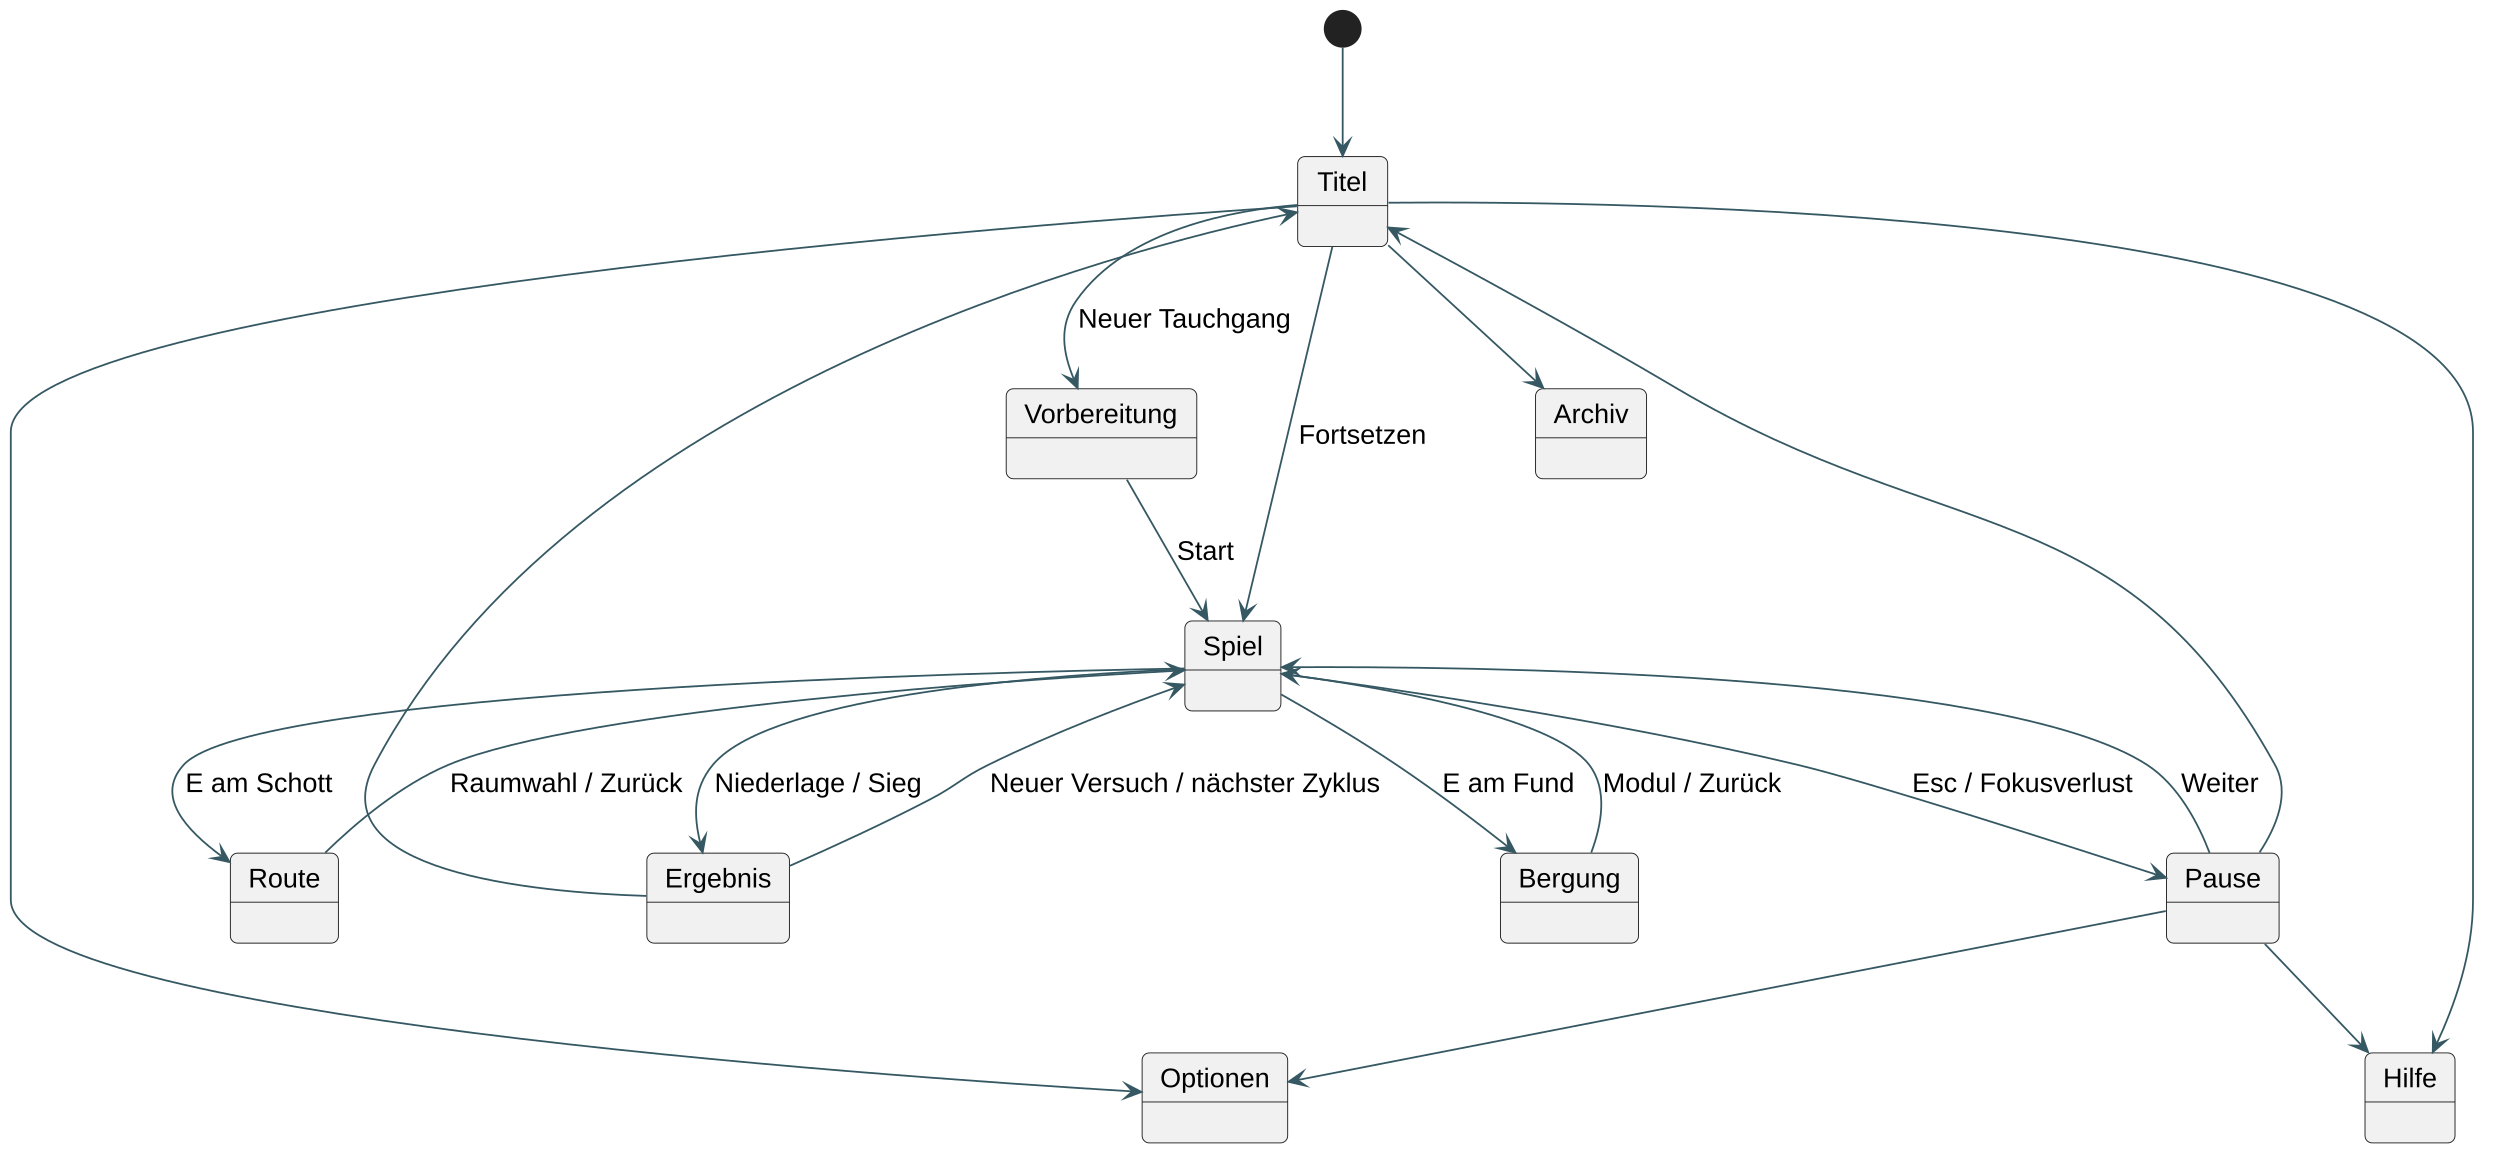
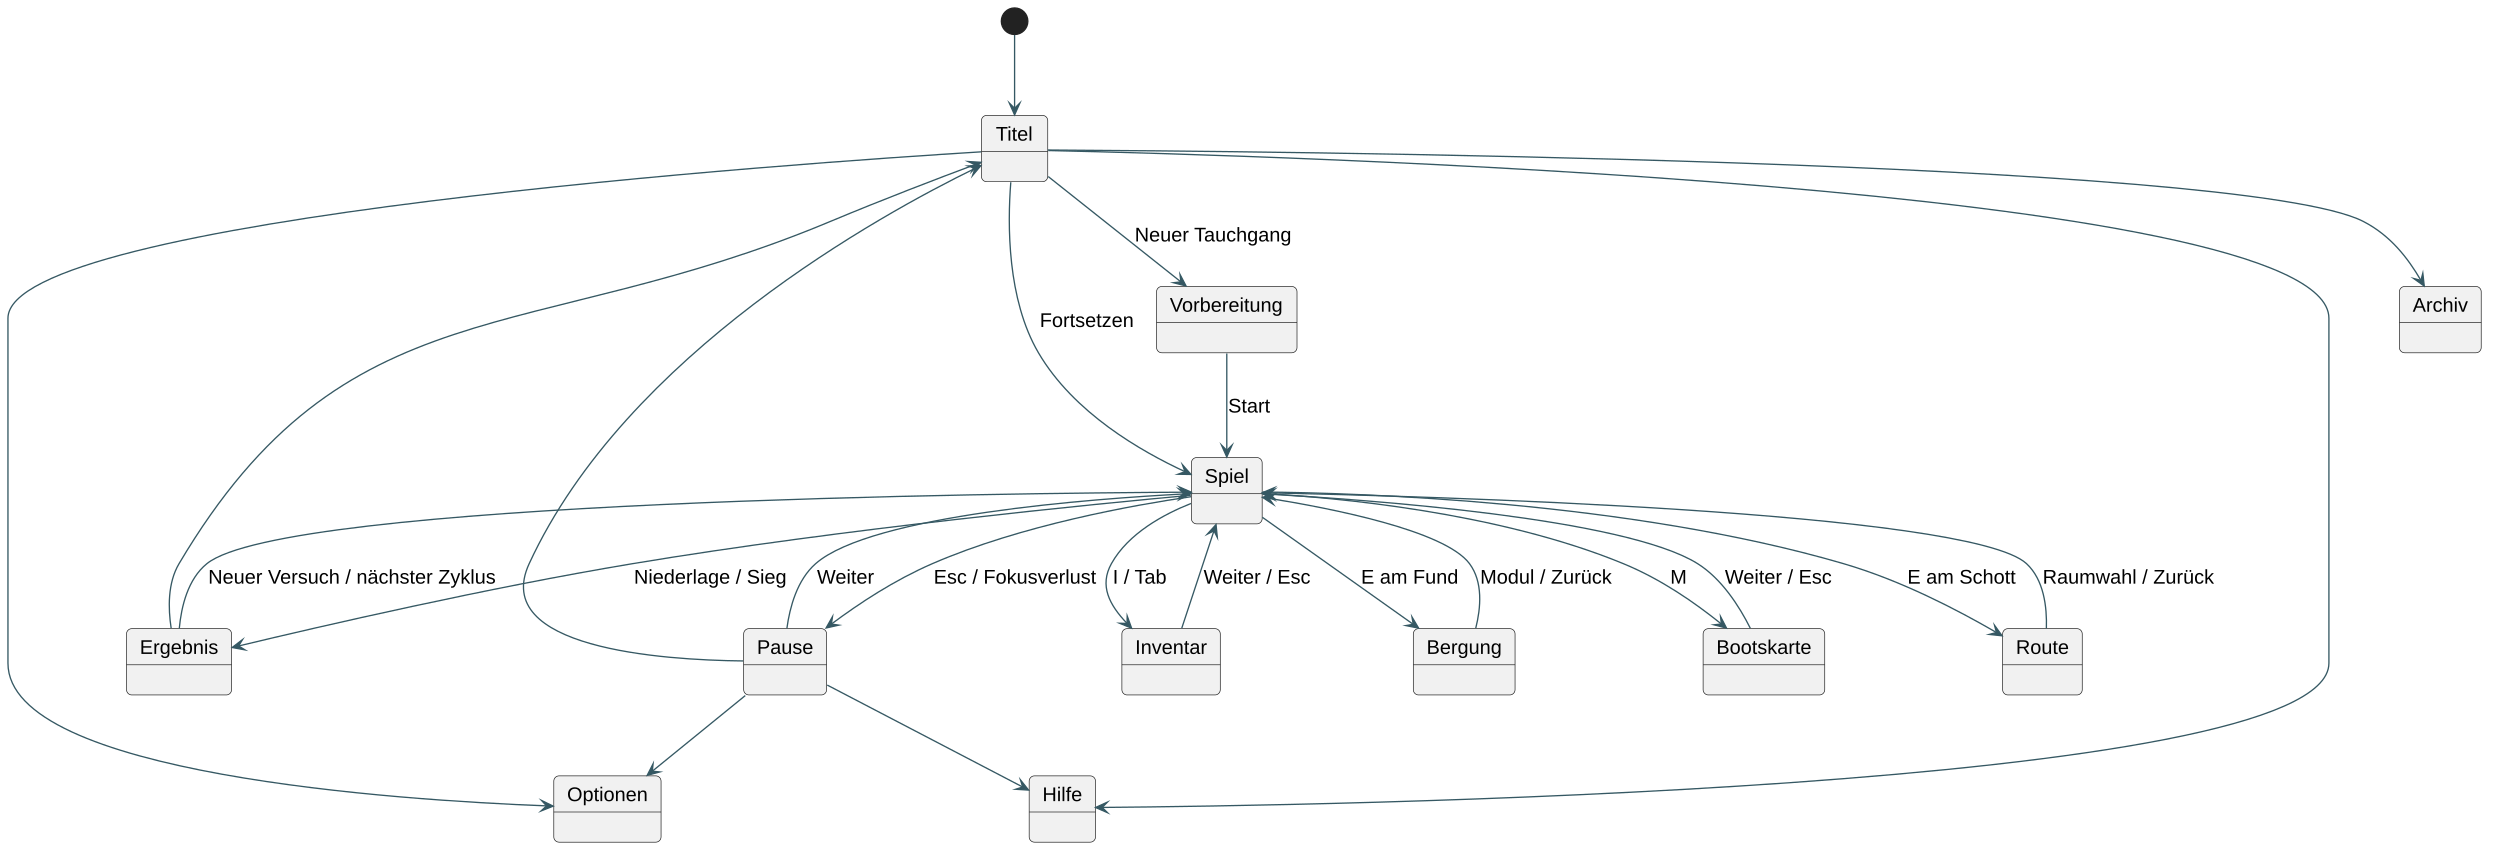
- <svg xmlns="http://www.w3.org/2000/svg" version="1.1" data-diagram-type="STATE" style="width:1389px;height:649px;background:#FFFFFF;" width="1389px" height="649px" viewBox="0 0 1389 649" zoomAndPan="magnify" preserveAspectRatio="none" contentStyleType="text/css">
+ <svg xmlns="http://www.w3.org/2000/svg" version="1.1" data-diagram-type="STATE" style="width:1885px;height:649px;background:#FFFFFF;" width="1885px" height="649px" viewBox="0 0 1885 649" zoomAndPan="magnify" preserveAspectRatio="none" contentStyleType="text/css">
  <defs />
  <g font-family="sans-serif" lengthAdjust="spacing">
    <g class="start_entity" data-qualified-name=".start." id="ent0001" data-source-line="17">
-       <ellipse cx="746" cy="16" rx="10" ry="10" fill="#222" style="stroke:#222;stroke-width:1;" />
+       <ellipse cx="765" cy="16" rx="10" ry="10" fill="#222" style="stroke:#222;stroke-width:1;" />
    </g>
    <g class="entity" data-qualified-name="Titel" id="ent0002" data-source-line="17">
-       <rect x="721" y="87" width="50" height="50" fill="#F1F1F1" style="stroke:#181818;stroke-width:0.5;" rx="4" ry="4" />
-       <line x1="721" y1="114.249" x2="771" y2="114.249" style="stroke:#181818;stroke-width:0.5;" />
-       <text x="731.831" y="106.07" fill="#000" font-size="15" textLength="28.337" font-family="Arial">Titel</text>
+       <rect x="740" y="87" width="50" height="50" fill="#F1F1F1" style="stroke:#181818;stroke-width:0.5;" rx="4" ry="4" />
+       <line x1="740" y1="114.249" x2="790" y2="114.249" style="stroke:#181818;stroke-width:0.5;" />
+       <text x="750.831" y="106.07" fill="#000" font-size="15" textLength="28.337" font-family="Arial">Titel</text>
    </g>
    <g class="entity" data-qualified-name="Vorbereitung" id="ent0004" data-source-line="18">
-       <rect x="559.05" y="216" width="105.891" height="50" fill="#F1F1F1" style="stroke:#181818;stroke-width:0.5;" rx="4" ry="4" />
-       <line x1="559.05" y1="243.249" x2="664.941" y2="243.249" style="stroke:#181818;stroke-width:0.5;" />
-       <text x="569.05" y="235.07" fill="#000" font-size="15" textLength="85.891" font-family="Arial">Vorbereitung</text>
+       <rect x="872.05" y="216" width="105.891" height="50" fill="#F1F1F1" style="stroke:#181818;stroke-width:0.5;" rx="4" ry="4" />
+       <line x1="872.05" y1="243.249" x2="977.941" y2="243.249" style="stroke:#181818;stroke-width:0.5;" />
+       <text x="882.05" y="235.07" fill="#000" font-size="15" textLength="85.891" font-family="Arial">Vorbereitung</text>
    </g>
    <g class="entity" data-qualified-name="Spiel" id="ent0006" data-source-line="19">
-       <rect x="658.32" y="345" width="53.354" height="50" fill="#F1F1F1" style="stroke:#181818;stroke-width:0.5;" rx="4" ry="4" />
-       <line x1="658.32" y1="372.249" x2="711.674" y2="372.249" style="stroke:#181818;stroke-width:0.5;" />
-       <text x="668.32" y="364.07" fill="#000" font-size="15" textLength="33.354" font-family="Arial">Spiel</text>
+       <rect x="898.32" y="345" width="53.354" height="50" fill="#F1F1F1" style="stroke:#181818;stroke-width:0.5;" rx="4" ry="4" />
+       <line x1="898.32" y1="372.249" x2="951.674" y2="372.249" style="stroke:#181818;stroke-width:0.5;" />
+       <text x="908.32" y="364.07" fill="#000" font-size="15" textLength="33.354" font-family="Arial">Spiel</text>
    </g>
    <g class="entity" data-qualified-name="Optionen" id="ent0009" data-source-line="21">
-       <rect x="634.56" y="585" width="80.879" height="50" fill="#F1F1F1" style="stroke:#181818;stroke-width:0.5;" rx="4" ry="4" />
-       <line x1="634.56" y1="612.249" x2="715.439" y2="612.249" style="stroke:#181818;stroke-width:0.5;" />
-       <text x="644.56" y="604.07" fill="#000" font-size="15" textLength="60.879" font-family="Arial">Optionen</text>
+       <rect x="417.56" y="585" width="80.879" height="50" fill="#F1F1F1" style="stroke:#181818;stroke-width:0.5;" rx="4" ry="4" />
+       <line x1="417.56" y1="612.249" x2="498.439" y2="612.249" style="stroke:#181818;stroke-width:0.5;" />
+       <text x="427.56" y="604.07" fill="#000" font-size="15" textLength="60.879" font-family="Arial">Optionen</text>
    </g>
    <g class="entity" data-qualified-name="Hilfe" id="ent0011" data-source-line="22">
-       <rect x="1314" y="585" width="50.007" height="50" fill="#F1F1F1" style="stroke:#181818;stroke-width:0.5;" rx="4" ry="4" />
-       <line x1="1314" y1="612.249" x2="1364.007" y2="612.249" style="stroke:#181818;stroke-width:0.5;" />
-       <text x="1324" y="604.07" fill="#000" font-size="15" textLength="30.007" font-family="Arial">Hilfe</text>
+       <rect x="776" y="585" width="50.007" height="50" fill="#F1F1F1" style="stroke:#181818;stroke-width:0.5;" rx="4" ry="4" />
+       <line x1="776" y1="612.249" x2="826.007" y2="612.249" style="stroke:#181818;stroke-width:0.5;" />
+       <text x="786" y="604.07" fill="#000" font-size="15" textLength="30.007" font-family="Arial">Hilfe</text>
    </g>
    <g class="entity" data-qualified-name="Archiv" id="ent0013" data-source-line="23">
-       <rect x="853.16" y="216" width="61.675" height="50" fill="#F1F1F1" style="stroke:#181818;stroke-width:0.5;" rx="4" ry="4" />
-       <line x1="853.16" y1="243.249" x2="914.835" y2="243.249" style="stroke:#181818;stroke-width:0.5;" />
-       <text x="863.16" y="235.07" fill="#000" font-size="15" textLength="41.675" font-family="Arial">Archiv</text>
+       <rect x="1809.16" y="216" width="61.675" height="50" fill="#F1F1F1" style="stroke:#181818;stroke-width:0.5;" rx="4" ry="4" />
+       <line x1="1809.16" y1="243.249" x2="1870.835" y2="243.249" style="stroke:#181818;stroke-width:0.5;" />
+       <text x="1819.16" y="235.07" fill="#000" font-size="15" textLength="41.675" font-family="Arial">Archiv</text>
    </g>
-     <g class="entity" data-qualified-name="Pause" id="ent0015" data-source-line="24">
-       <rect x="1203.73" y="474" width="62.532" height="50" fill="#F1F1F1" style="stroke:#181818;stroke-width:0.5;" rx="4" ry="4" />
-       <line x1="1203.73" y1="501.249" x2="1266.262" y2="501.249" style="stroke:#181818;stroke-width:0.5;" />
-       <text x="1213.73" y="493.07" fill="#000" font-size="15" textLength="42.532" font-family="Arial">Pause</text>
+     <g class="entity" data-qualified-name="Inventar" id="ent0015" data-source-line="24">
+       <rect x="845.9" y="474" width="74.199" height="50" fill="#F1F1F1" style="stroke:#181818;stroke-width:0.5;" rx="4" ry="4" />
+       <line x1="845.9" y1="501.249" x2="920.099" y2="501.249" style="stroke:#181818;stroke-width:0.5;" />
+       <text x="855.9" y="493.07" fill="#000" font-size="15" textLength="54.199" font-family="Arial">Inventar</text>
    </g>
-     <g class="entity" data-qualified-name="Bergung" id="ent0021" data-source-line="29">
-       <rect x="833.64" y="474" width="76.711" height="50" fill="#F1F1F1" style="stroke:#181818;stroke-width:0.5;" rx="4" ry="4" />
-       <line x1="833.64" y1="501.249" x2="910.351" y2="501.249" style="stroke:#181818;stroke-width:0.5;" />
-       <text x="843.64" y="493.07" fill="#000" font-size="15" textLength="56.711" font-family="Arial">Bergung</text>
+     <g class="entity" data-qualified-name="Bootskarte" id="ent0018" data-source-line="26">
+       <rect x="1284.15" y="474" width="91.704" height="50" fill="#F1F1F1" style="stroke:#181818;stroke-width:0.5;" rx="4" ry="4" />
+       <line x1="1284.15" y1="501.249" x2="1375.854" y2="501.249" style="stroke:#181818;stroke-width:0.5;" />
+       <text x="1294.15" y="493.07" fill="#000" font-size="15" textLength="71.704" font-family="Arial">Bootskarte</text>
    </g>
-     <g class="entity" data-qualified-name="Route" id="ent0024" data-source-line="31">
-       <rect x="127.99" y="474" width="60.027" height="50" fill="#F1F1F1" style="stroke:#181818;stroke-width:0.5;" rx="4" ry="4" />
-       <line x1="127.99" y1="501.249" x2="188.017" y2="501.249" style="stroke:#181818;stroke-width:0.5;" />
-       <text x="137.99" y="493.07" fill="#000" font-size="15" textLength="40.027" font-family="Arial">Route</text>
+     <g class="entity" data-qualified-name="Pause" id="ent0021" data-source-line="28">
+       <rect x="560.73" y="474" width="62.532" height="50" fill="#F1F1F1" style="stroke:#181818;stroke-width:0.5;" rx="4" ry="4" />
+       <line x1="560.73" y1="501.249" x2="623.262" y2="501.249" style="stroke:#181818;stroke-width:0.5;" />
+       <text x="570.73" y="493.07" fill="#000" font-size="15" textLength="42.532" font-family="Arial">Pause</text>
    </g>
-     <g class="entity" data-qualified-name="Ergebnis" id="ent0027" data-source-line="33">
-       <rect x="359.4" y="474" width="79.202" height="50" fill="#F1F1F1" style="stroke:#181818;stroke-width:0.5;" rx="4" ry="4" />
-       <line x1="359.4" y1="501.249" x2="438.602" y2="501.249" style="stroke:#181818;stroke-width:0.5;" />
-       <text x="369.4" y="493.07" fill="#000" font-size="15" textLength="59.202" font-family="Arial">Ergebnis</text>
+     <g class="entity" data-qualified-name="Bergung" id="ent0027" data-source-line="33">
+       <rect x="1065.64" y="474" width="76.711" height="50" fill="#F1F1F1" style="stroke:#181818;stroke-width:0.5;" rx="4" ry="4" />
+       <line x1="1065.64" y1="501.249" x2="1142.351" y2="501.249" style="stroke:#181818;stroke-width:0.5;" />
+       <text x="1075.64" y="493.07" fill="#000" font-size="15" textLength="56.711" font-family="Arial">Bergung</text>
+     </g>
+     <g class="entity" data-qualified-name="Route" id="ent0030" data-source-line="35">
+       <rect x="1509.99" y="474" width="60.027" height="50" fill="#F1F1F1" style="stroke:#181818;stroke-width:0.5;" rx="4" ry="4" />
+       <line x1="1509.99" y1="501.249" x2="1570.017" y2="501.249" style="stroke:#181818;stroke-width:0.5;" />
+       <text x="1519.99" y="493.07" fill="#000" font-size="15" textLength="40.027" font-family="Arial">Route</text>
+     </g>
+     <g class="entity" data-qualified-name="Ergebnis" id="ent0033" data-source-line="37">
+       <rect x="95.4" y="474" width="79.202" height="50" fill="#F1F1F1" style="stroke:#181818;stroke-width:0.5;" rx="4" ry="4" />
+       <line x1="95.4" y1="501.249" x2="174.602" y2="501.249" style="stroke:#181818;stroke-width:0.5;" />
+       <text x="105.4" y="493.07" fill="#000" font-size="15" textLength="59.202" font-family="Arial">Ergebnis</text>
    </g>
    <g class="link" data-entity-1="ent0001" data-entity-2="ent0002" id="lnk3" data-source-line="17" data-link-type="dependency">
-       <path d="M746,26.36 C746,40.29 746,61.95 746,81.65" style="stroke:#355863;stroke-width:1;" fill="none" id="*start*-to-Titel" />
-       <polygon points="746,86.65,750,77.65,746,81.65,742,77.65,746,86.65" fill="#355863" style="stroke:#355863;stroke-width:1;stroke-linejoin:miter;stroke-miterlimit:10;" />
+       <path d="M765,26.36 C765,40.29 765,61.95 765,81.65" style="stroke:#355863;stroke-width:1;" fill="none" id="*start*-to-Titel" />
+       <polygon points="765,86.65,769,77.65,765,81.65,761,77.65,765,86.65" fill="#355863" style="stroke:#355863;stroke-width:1;stroke-linejoin:miter;stroke-miterlimit:10;" />
    </g>
    <g class="link" data-entity-1="ent0002" data-entity-2="ent0004" id="lnk5" data-source-line="18" data-link-type="dependency">
-       <path d="M720.64,113.9 C686.22,116.64 625.83,127.22 598,167 C588.09,181.17 590.464,195.896 596.814,211.106" style="stroke:#355863;stroke-width:1;" fill="none" id="Titel-to-Vorbereitung" />
-       <polygon points="598.74,215.72,598.964,205.874,596.814,211.106,591.581,208.956,598.74,215.72" fill="#355863" style="stroke:#355863;stroke-width:1;stroke-linejoin:miter;stroke-miterlimit:10;" />
-       <text x="599" y="182.07" fill="#000" font-size="15" textLength="120.081" font-family="Arial">Neuer Tauchgang</text>
+       <path d="M790.35,133.12 C818.55,155.51 860.184,188.551 890.374,212.521" style="stroke:#355863;stroke-width:1;" fill="none" id="Titel-to-Vorbereitung" />
+       <polygon points="894.29,215.63,889.729,206.901,890.374,212.521,884.754,213.166,894.29,215.63" fill="#355863" style="stroke:#355863;stroke-width:1;stroke-linejoin:miter;stroke-miterlimit:10;" />
+       <text x="855.58" y="182.07" fill="#000" font-size="15" textLength="120.081" font-family="Arial">Neuer Tauchgang</text>
    </g>
    <g class="link" data-entity-1="ent0004" data-entity-2="ent0006" id="lnk7" data-source-line="19" data-link-type="dependency">
-       <path d="M626.08,266.49 C639,288.98 655.569,317.785 668.479,340.255" style="stroke:#355863;stroke-width:1;" fill="none" id="Vorbereitung-to-Spiel" />
-       <polygon points="670.97,344.59,669.955,334.794,668.479,340.255,663.018,338.779,670.97,344.59" fill="#355863" style="stroke:#355863;stroke-width:1;stroke-linejoin:miter;stroke-miterlimit:10;" />
-       <text x="653.87" y="311.07" fill="#000" font-size="15" textLength="31.677" font-family="Arial">Start</text>
+       <path d="M925,266.49 C925,288.98 925,317.12 925,339.59" style="stroke:#355863;stroke-width:1;" fill="none" id="Vorbereitung-to-Spiel" />
+       <polygon points="925,344.59,929,335.59,925,339.59,921,335.59,925,344.59" fill="#355863" style="stroke:#355863;stroke-width:1;stroke-linejoin:miter;stroke-miterlimit:10;" />
+       <text x="926" y="311.07" fill="#000" font-size="15" textLength="31.677" font-family="Arial">Start</text>
    </g>
    <g class="link" data-entity-1="ent0002" data-entity-2="ent0006" id="lnk8" data-source-line="20" data-link-type="dependency">
-       <path d="M740.26,137.08 C728.64,185.88 703.579,291.036 691.929,339.926" style="stroke:#355863;stroke-width:1;" fill="none" id="Titel-to-Spiel" />
-       <polygon points="690.77,344.79,696.747,336.962,691.929,339.926,688.965,335.108,690.77,344.79" fill="#355863" style="stroke:#355863;stroke-width:1;stroke-linejoin:miter;stroke-miterlimit:10;" />
-       <text x="721.56" y="246.57" fill="#000" font-size="15" textLength="70.862" font-family="Arial">Fortsetzen</text>
+       <path d="M762.14,137.4 C759.61,169.27 759.4,225.74 783,266 C809.57,311.32 860.264,340.225 893.474,355.635" style="stroke:#355863;stroke-width:1;" fill="none" id="Titel-to-Spiel" />
+       <polygon points="898.01,357.74,891.53,350.323,893.474,355.635,888.162,357.58,898.01,357.74" fill="#355863" style="stroke:#355863;stroke-width:1;stroke-linejoin:miter;stroke-miterlimit:10;" />
+       <text x="784" y="246.57" fill="#000" font-size="15" textLength="70.862" font-family="Arial">Fortsetzen</text>
    </g>
    <g class="link" data-entity-1="ent0002" data-entity-2="ent0009" id="lnk10" data-source-line="21" data-link-type="dependency">
-       <path d="M720.53,114.62 C590.41,123.2 6,165.86 6,240 C6,240 6,240 6,500 C6,563.99 483.919,597.629 629.169,606.389" style="stroke:#355863;stroke-width:1;" fill="none" id="Titel-to-Optionen" />
-       <polygon points="634.16,606.69,625.417,602.155,629.169,606.389,624.936,610.141,634.16,606.69" fill="#355863" style="stroke:#355863;stroke-width:1;stroke-linejoin:miter;stroke-miterlimit:10;" />
+       <path d="M739.75,114.49 C608.05,122.6 6,163.85 6,240 C6,240 6,240 6,500 C6,584.15 300.834,603.337 412.094,607.637" style="stroke:#355863;stroke-width:1;" fill="none" id="Titel-to-Optionen" />
+       <polygon points="417.09,607.83,408.251,603.485,412.094,607.637,407.942,611.479,417.09,607.83" fill="#355863" style="stroke:#355863;stroke-width:1;stroke-linejoin:miter;stroke-miterlimit:10;" />
    </g>
    <g class="link" data-entity-1="ent0002" data-entity-2="ent0011" id="lnk12" data-source-line="22" data-link-type="dependency">
-       <path d="M771.4,112.63 C888.88,111.59 1374,114.86 1374,240 C1374,240 1374,240 1374,500 C1374,530.21 1363.761,558.433 1353.741,580.073" style="stroke:#355863;stroke-width:1;" fill="none" id="Titel-to-Hilfe" />
-       <polygon points="1351.64,584.61,1359.051,578.124,1353.741,580.073,1351.792,574.762,1351.64,584.61" fill="#355863" style="stroke:#355863;stroke-width:1;stroke-linejoin:miter;stroke-miterlimit:10;" />
+       <path d="M790.49,113.51 C945.61,116.93 1756,139.61 1756,240 C1756,240 1756,240 1756,500 C1756,596.47 981.73,607.559 831.05,608.809" style="stroke:#355863;stroke-width:1;" fill="none" id="Titel-to-Hilfe" />
+       <polygon points="826.05,608.85,835.083,612.775,831.05,608.809,835.017,604.775,826.05,608.85" fill="#355863" style="stroke:#355863;stroke-width:1;stroke-linejoin:miter;stroke-miterlimit:10;" />
    </g>
    <g class="link" data-entity-1="ent0002" data-entity-2="ent0013" id="lnk14" data-source-line="23" data-link-type="dependency">
-       <path d="M771.31,136.29 C795.74,158.78 828.911,189.304 853.761,212.174" style="stroke:#355863;stroke-width:1;" fill="none" id="Titel-to-Archiv" />
-       <polygon points="857.44,215.56,853.526,206.522,853.761,212.174,848.109,212.409,857.44,215.56" fill="#355863" style="stroke:#355863;stroke-width:1;stroke-linejoin:miter;stroke-miterlimit:10;" />
+       <path d="M790.08,113.11 C937.84,113.9 1691.35,120.24 1782,167 C1802.43,177.54 1815.52,194.531 1825.37,211.411" style="stroke:#355863;stroke-width:1;" fill="none" id="Titel-to-Archiv" />
+       <polygon points="1827.89,215.73,1826.809,205.941,1825.37,211.411,1819.899,209.973,1827.89,215.73" fill="#355863" style="stroke:#355863;stroke-width:1;stroke-linejoin:miter;stroke-miterlimit:10;" />
    </g>
    <g class="link" data-entity-1="ent0006" data-entity-2="ent0015" id="lnk16" data-source-line="24" data-link-type="dependency">
-       <path d="M712.12,374.46 C766.82,381.69 894.11,399.87 999,425 C1038.52,434.47 1144.095,468.373 1198.745,486.153" style="stroke:#355863;stroke-width:1;" fill="none" id="Spiel-to-Pause" />
-       <polygon points="1203.5,487.7,1196.179,481.112,1198.745,486.153,1193.704,488.719,1203.5,487.7" fill="#355863" style="stroke:#355863;stroke-width:1;stroke-linejoin:miter;stroke-miterlimit:10;" />
-       <text x="1062.37" y="440.07" fill="#000" font-size="15" textLength="122.534" font-family="Arial">Esc / Fokusverlust</text>
+       <path d="M898.02,379.61 C877.5,387.75 850.7,402.16 838,425 C828.81,441.52 836.355,456.006 849.775,470.046" style="stroke:#355863;stroke-width:1;" fill="none" id="Spiel-to-Inventar" />
+       <polygon points="853.23,473.66,849.903,464.39,849.775,470.046,844.12,469.918,853.23,473.66" fill="#355863" style="stroke:#355863;stroke-width:1;stroke-linejoin:miter;stroke-miterlimit:10;" />
+       <text x="839" y="440.07" fill="#000" font-size="15" textLength="42.517" font-family="Arial">I / Tab</text>
    </g>
    <g class="link" data-entity-1="ent0015" data-entity-2="ent0006" id="lnk17" data-source-line="25" data-link-type="dependency">
-       <path d="M1227.65,473.85 C1221.26,457.25 1210.28,436.25 1193,425 C1112.64,372.66 810.56,370.183 717.13,370.693" style="stroke:#355863;stroke-width:1;" fill="none" id="Pause-to-Spiel" />
-       <polygon points="712.13,370.72,721.152,374.671,717.13,370.693,721.108,366.671,712.13,370.72" fill="#355863" style="stroke:#355863;stroke-width:1;stroke-linejoin:miter;stroke-miterlimit:10;" />
-       <text x="1211.8" y="440.07" fill="#000" font-size="15" textLength="43.337" font-family="Arial">Weiter</text>
+       <path d="M891.07,473.59 C898.5,451.12 907.89,422.727 915.33,400.237" style="stroke:#355863;stroke-width:1;" fill="none" id="Inventar-to-Spiel" />
+       <polygon points="916.9,395.49,910.276,402.778,915.33,400.237,917.871,405.291,916.9,395.49" fill="#355863" style="stroke:#355863;stroke-width:1;stroke-linejoin:miter;stroke-miterlimit:10;" />
+       <text x="907.51" y="440.07" fill="#000" font-size="15" textLength="80.845" font-family="Arial">Weiter / Esc</text>
    </g>
-     <g class="link" data-entity-1="ent0015" data-entity-2="ent0009" id="lnk18" data-source-line="26" data-link-type="dependency">
-       <path d="M1203.29,506.17 C1107.73,524.77 827.498,579.315 720.808,600.085" style="stroke:#355863;stroke-width:1;" fill="none" id="Pause-to-Optionen" />
-       <polygon points="715.9,601.04,725.499,603.246,720.808,600.085,723.97,595.394,715.9,601.04" fill="#355863" style="stroke:#355863;stroke-width:1;stroke-linejoin:miter;stroke-miterlimit:10;" />
+     <g class="link" data-entity-1="ent0006" data-entity-2="ent0018" id="lnk19" data-source-line="26" data-link-type="dependency">
+       <path d="M952.05,372.08 C1005.83,375.05 1129.14,385.91 1224,425 C1252.72,436.83 1277.598,454.214 1297.908,470.484" style="stroke:#355863;stroke-width:1;" fill="none" id="Spiel-to-Bootskarte" />
+       <polygon points="1301.81,473.61,1297.287,464.861,1297.908,470.484,1292.285,471.105,1301.81,473.61" fill="#355863" style="stroke:#355863;stroke-width:1;stroke-linejoin:miter;stroke-miterlimit:10;" />
+       <text x="1259.37" y="440.07" fill="#000" font-size="15" font-family="Arial">M</text>
    </g>
-     <g class="link" data-entity-1="ent0015" data-entity-2="ent0011" id="lnk19" data-source-line="27" data-link-type="dependency">
-       <path d="M1258.34,524.46 C1275.47,542.41 1295.178,563.073 1312.288,581.003" style="stroke:#355863;stroke-width:1;" fill="none" id="Pause-to-Hilfe" />
-       <polygon points="1315.74,584.62,1312.42,575.347,1312.288,581.003,1306.633,580.87,1315.74,584.62" fill="#355863" style="stroke:#355863;stroke-width:1;stroke-linejoin:miter;stroke-miterlimit:10;" />
+     <g class="link" data-entity-1="ent0018" data-entity-2="ent0006" id="lnk20" data-source-line="27" data-link-type="dependency">
+       <path d="M1319.72,473.66 C1311.46,457.2 1298.21,436.43 1280,425 C1225.09,390.53 1030.042,376.698 956.962,372.628" style="stroke:#355863;stroke-width:1;" fill="none" id="Bootskarte-to-Spiel" />
+       <polygon points="951.97,372.35,960.734,376.844,956.962,372.628,961.178,368.857,951.97,372.35" fill="#355863" style="stroke:#355863;stroke-width:1;stroke-linejoin:miter;stroke-miterlimit:10;" />
+       <text x="1300.57" y="440.07" fill="#000" font-size="15" textLength="80.845" font-family="Arial">Weiter / Esc</text>
    </g>
-     <g class="link" data-entity-1="ent0015" data-entity-2="ent0002" id="lnk20" data-source-line="28" data-link-type="dependency">
-       <path d="M1255.39,473.63 C1264.96,459.1 1272.57,440.52 1264,425 C1179.72,272.36 1082.1,304.71 932,216 C875.28,182.48 811.64,147.986 775.63,128.746" style="stroke:#355863;stroke-width:1;" fill="none" id="Pause-to-Titel" />
-       <polygon points="771.22,126.39,777.273,134.159,775.63,128.746,781.043,127.103,771.22,126.39" fill="#355863" style="stroke:#355863;stroke-width:1;stroke-linejoin:miter;stroke-miterlimit:10;" />
+     <g class="link" data-entity-1="ent0006" data-entity-2="ent0021" id="lnk22" data-source-line="28" data-link-type="dependency">
+       <path d="M898.08,374.51 C855.33,380.73 769.93,395.9 703,425 C674.02,437.6 648.284,454.639 626.884,470.529" style="stroke:#355863;stroke-width:1;" fill="none" id="Spiel-to-Pause" />
+       <polygon points="622.87,473.51,632.48,471.356,626.884,470.529,627.711,464.933,622.87,473.51" fill="#355863" style="stroke:#355863;stroke-width:1;stroke-linejoin:miter;stroke-miterlimit:10;" />
+       <text x="704" y="440.07" fill="#000" font-size="15" textLength="122.534" font-family="Arial">Esc / Fokusverlust</text>
    </g>
-     <g class="link" data-entity-1="ent0006" data-entity-2="ent0021" id="lnk22" data-source-line="29" data-link-type="dependency">
-       <path d="M711.78,385.81 C730.17,396.25 754.97,410.84 776,425 C798.75,440.33 819.422,455.986 838.032,470.646" style="stroke:#355863;stroke-width:1;" fill="none" id="Spiel-to-Bergung" />
-       <polygon points="841.96,473.74,837.365,465.029,838.032,470.646,832.415,471.313,841.96,473.74" fill="#355863" style="stroke:#355863;stroke-width:1;stroke-linejoin:miter;stroke-miterlimit:10;" />
-       <text x="801.35" y="440.07" fill="#000" font-size="15" textLength="73.367" font-family="Arial">E am Fund</text>
+     <g class="link" data-entity-1="ent0021" data-entity-2="ent0006" id="lnk23" data-source-line="29" data-link-type="dependency">
+       <path d="M593.31,473.82 C595.52,457.64 601.1,437.17 615,425 C657.13,388.12 825.587,375.939 893.017,372.439" style="stroke:#355863;stroke-width:1;" fill="none" id="Pause-to-Spiel" />
+       <polygon points="898.01,372.18,888.815,368.652,893.017,372.439,889.229,376.641,898.01,372.18" fill="#355863" style="stroke:#355863;stroke-width:1;stroke-linejoin:miter;stroke-miterlimit:10;" />
+       <text x="616" y="440.07" fill="#000" font-size="15" textLength="43.337" font-family="Arial">Weiter</text>
    </g>
-     <g class="link" data-entity-1="ent0021" data-entity-2="ent0006" id="lnk23" data-source-line="30" data-link-type="dependency">
-       <path d="M884.09,473.71 C889.87,458.3 893.5,438.75 883,425 C862.24,397.82 766.194,381.704 716.994,375.014" style="stroke:#355863;stroke-width:1;" fill="none" id="Bergung-to-Spiel" />
-       <polygon points="712.04,374.34,720.419,379.516,716.994,375.014,721.497,371.589,712.04,374.34" fill="#355863" style="stroke:#355863;stroke-width:1;stroke-linejoin:miter;stroke-miterlimit:10;" />
-       <text x="890.5" y="440.07" fill="#000" font-size="15" textLength="99.199" font-family="Arial">Modul / Zurück</text>
+     <g class="link" data-entity-1="ent0021" data-entity-2="ent0009" id="lnk24" data-source-line="30" data-link-type="dependency">
+       <path d="M561.93,524.46 C539.86,542.41 513.899,563.536 491.849,581.466" style="stroke:#355863;stroke-width:1;" fill="none" id="Pause-to-Optionen" />
+       <polygon points="487.97,584.62,497.476,582.045,491.849,581.466,492.429,575.838,487.97,584.62" fill="#355863" style="stroke:#355863;stroke-width:1;stroke-linejoin:miter;stroke-miterlimit:10;" />
    </g>
-     <g class="link" data-entity-1="ent0006" data-entity-2="ent0024" id="lnk25" data-source-line="31" data-link-type="dependency">
-       <path d="M658.16,371.41 C548.67,373.36 139.92,383.4 102,425 C86.18,442.35 102.962,460.888 123.562,476.038" style="stroke:#355863;stroke-width:1;" fill="none" id="Spiel-to-Route" />
-       <polygon points="127.59,479,122.709,470.445,123.562,476.038,117.97,476.89,127.59,479" fill="#355863" style="stroke:#355863;stroke-width:1;stroke-linejoin:miter;stroke-miterlimit:10;" />
-       <text x="103" y="440.07" fill="#000" font-size="15" textLength="81.702" font-family="Arial">E am Schott</text>
+     <g class="link" data-entity-1="ent0021" data-entity-2="ent0011" id="lnk25" data-source-line="31" data-link-type="dependency">
+       <path d="M623.74,516.55 C665.31,538.23 732.927,573.498 771.117,593.418" style="stroke:#355863;stroke-width:1;" fill="none" id="Pause-to-Hilfe" />
+       <polygon points="775.55,595.73,769.42,588.021,771.117,593.418,765.72,595.114,775.55,595.73" fill="#355863" style="stroke:#355863;stroke-width:1;stroke-linejoin:miter;stroke-miterlimit:10;" />
    </g>
-     <g class="link" data-entity-1="ent0024" data-entity-2="ent0006" id="lnk26" data-source-line="32" data-link-type="dependency">
-       <path d="M180.67,473.77 C197.76,457.13 222.69,436.11 249,425 C323.65,393.47 569.798,377.36 652.988,372.7" style="stroke:#355863;stroke-width:1;" fill="none" id="Route-to-Spiel" />
-       <polygon points="657.98,372.42,648.77,368.93,652.988,372.7,649.218,376.917,657.98,372.42" fill="#355863" style="stroke:#355863;stroke-width:1;stroke-linejoin:miter;stroke-miterlimit:10;" />
-       <text x="250" y="440.07" fill="#000" font-size="15" textLength="129.207" font-family="Arial">Raumwahl / Zurück</text>
+     <g class="link" data-entity-1="ent0021" data-entity-2="ent0002" id="lnk26" data-source-line="32" data-link-type="dependency">
+       <path d="M560.31,498.36 C498.34,497.67 369.57,488.75 399,425 C472.05,266.75 664.837,161.324 735.167,126.984" style="stroke:#355863;stroke-width:1;" fill="none" id="Pause-to-Titel" />
+       <polygon points="739.66,124.79,729.818,125.144,735.167,126.984,733.328,132.333,739.66,124.79" fill="#355863" style="stroke:#355863;stroke-width:1;stroke-linejoin:miter;stroke-miterlimit:10;" />
    </g>
    <g class="link" data-entity-1="ent0006" data-entity-2="ent0027" id="lnk28" data-source-line="33" data-link-type="dependency">
-       <path d="M658.19,371.82 C593.03,374.44 429.26,384.95 396,425 C384.98,438.27 385.308,453.187 389.178,468.817" style="stroke:#355863;stroke-width:1;" fill="none" id="Spiel-to-Ergebnis" />
-       <polygon points="390.38,473.67,392.1,463.972,389.178,468.817,384.334,465.895,390.38,473.67" fill="#355863" style="stroke:#355863;stroke-width:1;stroke-linejoin:miter;stroke-miterlimit:10;" />
-       <text x="397" y="440.07" fill="#000" font-size="15" textLength="115.071" font-family="Arial">Niederlage / Sieg</text>
+       <path d="M951.8,390.01 C983.2,412.29 1031.232,446.366 1065.572,470.736" style="stroke:#355863;stroke-width:1;" fill="none" id="Spiel-to-Bergung" />
+       <polygon points="1069.65,473.63,1064.625,465.159,1065.572,470.736,1059.995,471.683,1069.65,473.63" fill="#355863" style="stroke:#355863;stroke-width:1;stroke-linejoin:miter;stroke-miterlimit:10;" />
+       <text x="1026.22" y="440.07" fill="#000" font-size="15" textLength="73.367" font-family="Arial">E am Fund</text>
    </g>
    <g class="link" data-entity-1="ent0027" data-entity-2="ent0006" id="lnk29" data-source-line="34" data-link-type="dependency">
-       <path d="M438.84,481.04 C461.95,470.88 491.45,457.38 517,444 C531.65,436.33 534.16,432.3 549,425 C585.71,406.96 625.319,391.926 653.169,382.016" style="stroke:#355863;stroke-width:1;" fill="none" id="Ergebnis-to-Spiel" />
-       <polygon points="657.88,380.34,648.06,379.589,653.169,382.016,650.742,387.126,657.88,380.34" fill="#355863" style="stroke:#355863;stroke-width:1;stroke-linejoin:miter;stroke-miterlimit:10;" />
-       <text x="550" y="440.07" fill="#000" font-size="15" textLength="217.588" font-family="Arial">Neuer Versuch / nächster Zyklus</text>
+       <path d="M1112.71,473.69 C1116.59,458.27 1118.26,438.72 1108,425 C1089.21,399.86 1002.897,383.142 956.767,375.742" style="stroke:#355863;stroke-width:1;" fill="none" id="Bergung-to-Spiel" />
+       <polygon points="951.83,374.95,960.083,380.325,956.767,375.742,961.35,372.426,951.83,374.95" fill="#355863" style="stroke:#355863;stroke-width:1;stroke-linejoin:miter;stroke-miterlimit:10;" />
+       <text x="1116.05" y="440.07" fill="#000" font-size="15" textLength="99.199" font-family="Arial">Modul / Zurück</text>
    </g>
-     <g class="link" data-entity-1="ent0027" data-entity-2="ent0002" id="lnk30" data-source-line="35" data-link-type="dependency">
-       <path d="M359.15,497.78 C294.49,495.74 176.9,484.05 208,425 C317.42,217.21 624.368,138.326 715.688,118.986" style="stroke:#355863;stroke-width:1;" fill="none" id="Ergebnis-to-Titel" />
-       <polygon points="720.58,117.95,710.947,115.901,715.688,118.986,712.604,123.728,720.58,117.95" fill="#355863" style="stroke:#355863;stroke-width:1;stroke-linejoin:miter;stroke-miterlimit:10;" />
+     <g class="link" data-entity-1="ent0006" data-entity-2="ent0030" id="lnk31" data-source-line="35" data-link-type="dependency">
+       <path d="M952.1,370.99 C1024.65,371.65 1228.71,377.88 1390,425 C1433.65,437.75 1475.845,459.811 1505.305,476.901" style="stroke:#355863;stroke-width:1;" fill="none" id="Spiel-to-Route" />
+       <polygon points="1509.63,479.41,1503.852,471.434,1505.305,476.901,1499.838,478.354,1509.63,479.41" fill="#355863" style="stroke:#355863;stroke-width:1;stroke-linejoin:miter;stroke-miterlimit:10;" />
+       <text x="1438.16" y="440.07" fill="#000" font-size="15" textLength="81.702" font-family="Arial">E am Schott</text>
+     </g>
+     <g class="link" data-entity-1="ent0030" data-entity-2="ent0006" id="lnk32" data-source-line="36" data-link-type="dependency">
+       <path d="M1542.97,473.81 C1543.49,457.63 1541.08,437.15 1528,425 C1485.26,385.3 1068.179,373.955 956.819,371.605" style="stroke:#355863;stroke-width:1;" fill="none" id="Route-to-Spiel" />
+       <polygon points="951.82,371.5,960.734,375.689,956.819,371.605,960.902,367.691,951.82,371.5" fill="#355863" style="stroke:#355863;stroke-width:1;stroke-linejoin:miter;stroke-miterlimit:10;" />
+       <text x="1540.16" y="440.07" fill="#000" font-size="15" textLength="129.207" font-family="Arial">Raumwahl / Zurück</text>
+     </g>
+     <g class="link" data-entity-1="ent0006" data-entity-2="ent0033" id="lnk34" data-source-line="37" data-link-type="dependency">
+       <path d="M897.86,373.41 C827.87,379.81 635.61,398.57 477,425 C366.96,443.34 243.552,471.794 179.912,487.054" style="stroke:#355863;stroke-width:1;" fill="none" id="Spiel-to-Ergebnis" />
+       <polygon points="175.05,488.22,184.735,490.011,179.912,487.054,182.869,482.232,175.05,488.22" fill="#355863" style="stroke:#355863;stroke-width:1;stroke-linejoin:miter;stroke-miterlimit:10;" />
+       <text x="478" y="440.07" fill="#000" font-size="15" textLength="115.071" font-family="Arial">Niederlage / Sieg</text>
+     </g>
+     <g class="link" data-entity-1="ent0033" data-entity-2="ent0006" id="lnk35" data-source-line="38" data-link-type="dependency">
+       <path d="M135.19,473.77 C136.71,457.36 141.65,436.61 156,425 C214.78,377.43 764.1,371.796 893.21,371.116" style="stroke:#355863;stroke-width:1;" fill="none" id="Ergebnis-to-Spiel" />
+       <polygon points="898.21,371.09,889.189,367.137,893.21,371.116,889.231,375.137,898.21,371.09" fill="#355863" style="stroke:#355863;stroke-width:1;stroke-linejoin:miter;stroke-miterlimit:10;" />
+       <text x="157" y="440.07" fill="#000" font-size="15" textLength="217.588" font-family="Arial">Neuer Versuch / nächster Zyklus</text>
+     </g>
+     <g class="link" data-entity-1="ent0033" data-entity-2="ent0002" id="lnk36" data-source-line="39" data-link-type="dependency">
+       <path d="M129.05,473.68 C126.74,458.64 126.4,439.5 135,425 C260.7,212.94 398.61,262.2 626,167 C665.4,150.5 707.077,134.593 735.047,124.123" style="stroke:#355863;stroke-width:1;" fill="none" id="Ergebnis-to-Titel" />
+       <polygon points="739.73,122.37,729.899,121.779,735.047,124.123,732.703,129.271,739.73,122.37" fill="#355863" style="stroke:#355863;stroke-width:1;stroke-linejoin:miter;stroke-miterlimit:10;" />
    </g>
  </g>
</svg>
